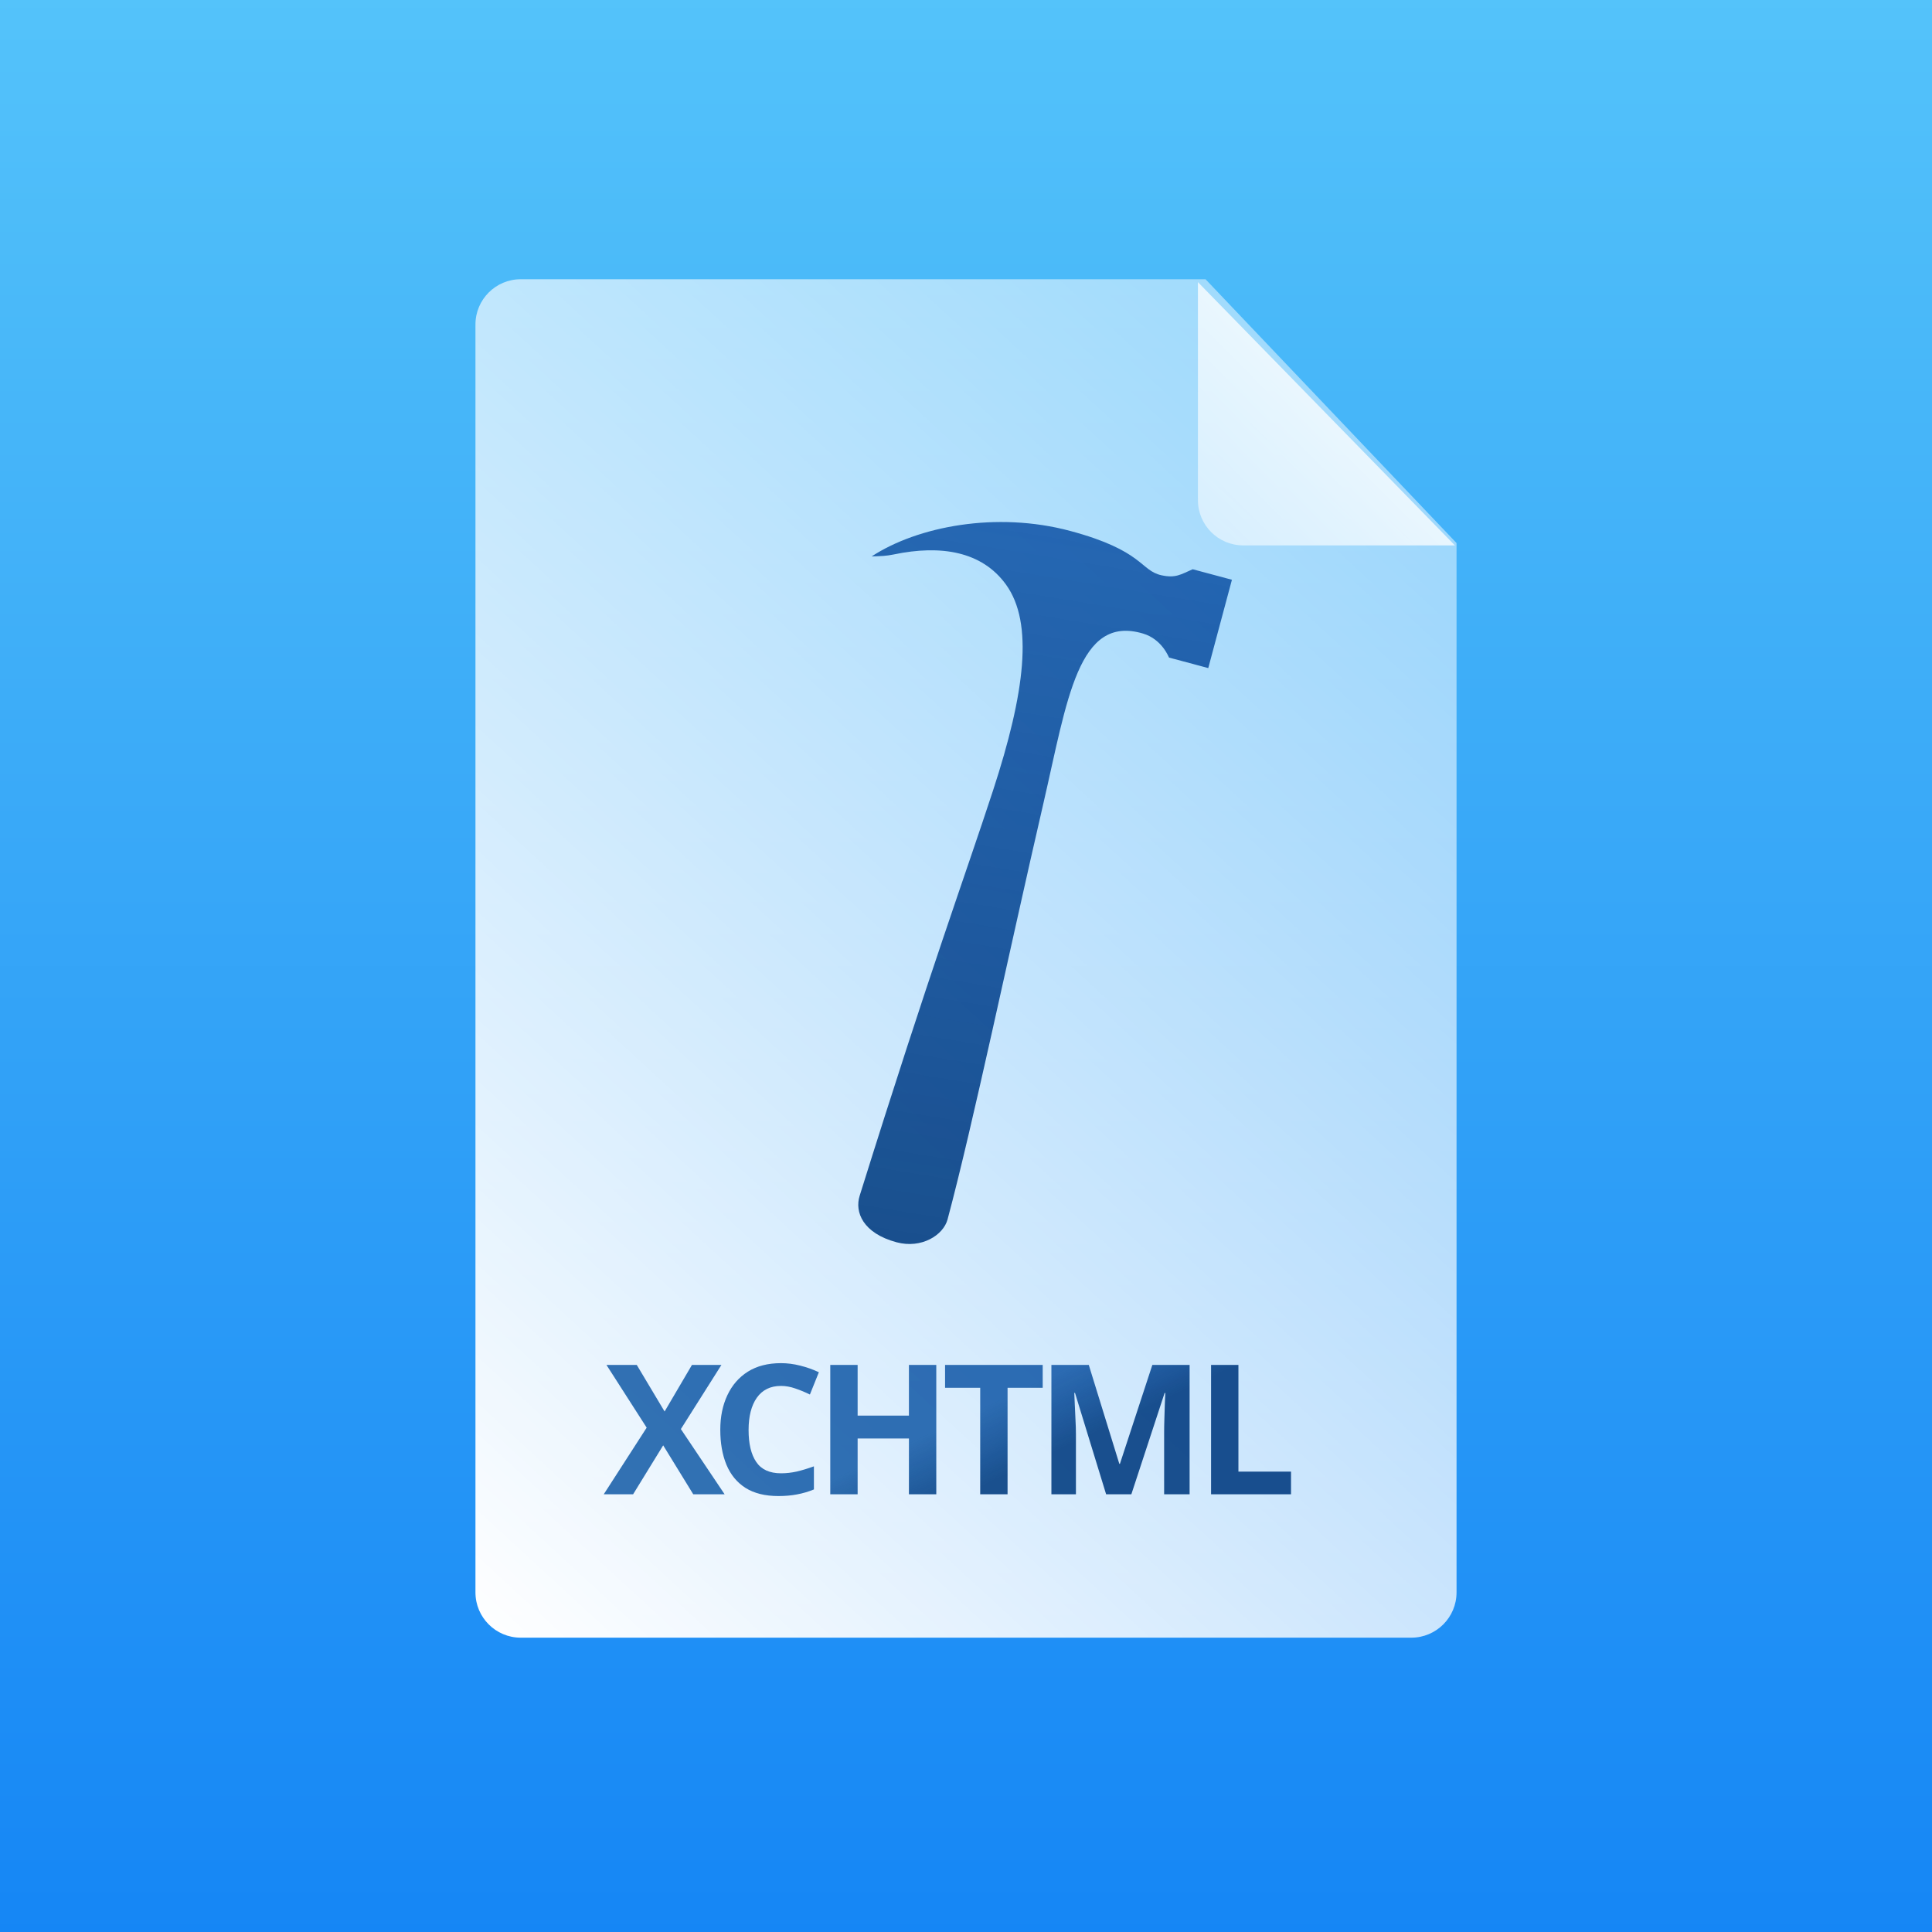
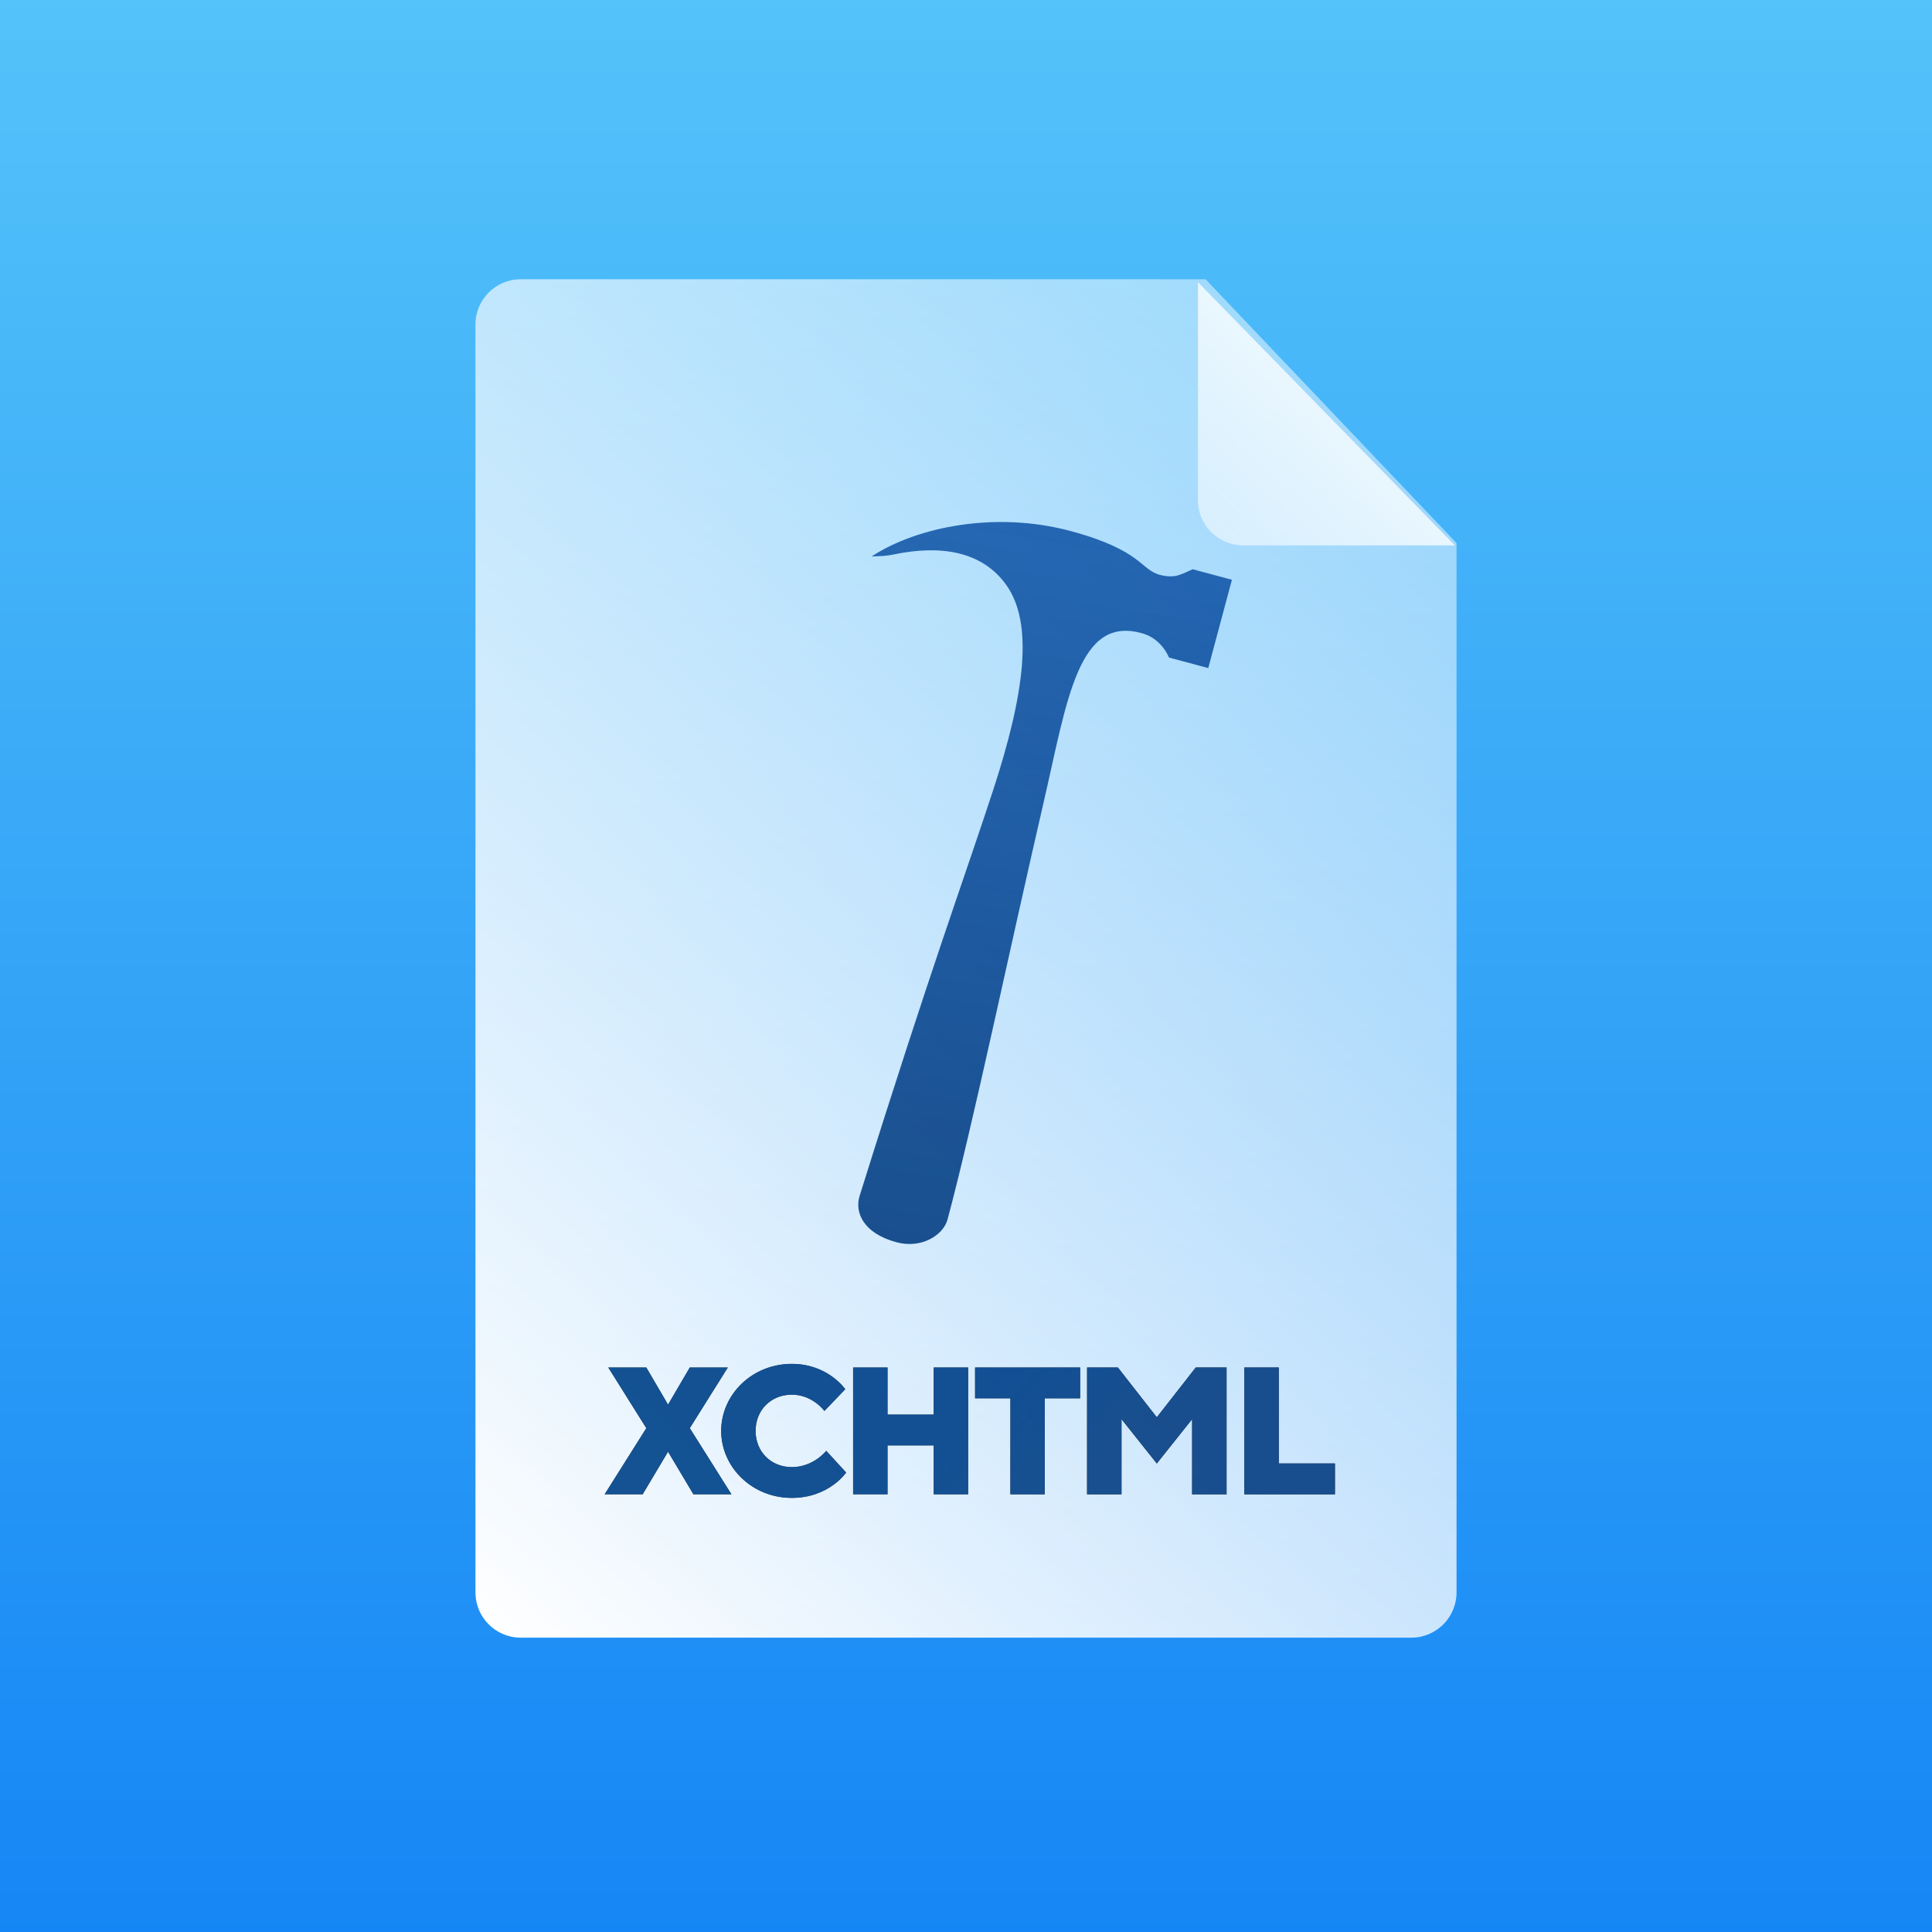
- <svg xmlns="http://www.w3.org/2000/svg" width="256px" height="256px" viewBox="0 0 256 256" version="1.1">
+ <svg xmlns="http://www.w3.org/2000/svg" xmlns:xlink="http://www.w3.org/1999/xlink" width="256px" height="256px" viewBox="0 0 256 256" version="1.1">
  <defs>
    <linearGradient x1="50%" y1="0%" x2="50%" y2="100%" id="linearGradient-1">
      <stop stop-color="#54C3FA" offset="0%" />
      <stop stop-color="#1586F5" offset="100%" />
    </linearGradient>
    <linearGradient x1="92.985%" y1="-11.098%" x2="14.218%" y2="109.263%" id="linearGradient-2">
      <stop stop-color="#FFFFFF" stop-opacity="0.399" offset="0%" />
      <stop stop-color="#FFFFFF" offset="100%" />
    </linearGradient>
-     <linearGradient x1="50%" y1="45.747%" x2="70.782%" y2="54.253%" id="linearGradient-3">
+     <linearGradient x1="50%" y1="48.316%" x2="70.782%" y2="51.684%" id="linearGradient-3">
      <stop stop-color="#135EA7" stop-opacity="0.855" offset="0%" />
      <stop stop-color="#1E568F" offset="100%" />
    </linearGradient>
-     <linearGradient x1="-20.991%" y1="123.982%" x2="94.593%" y2="6.149%" id="linearGradient-4">
+     <path d="M88.52,192.36 L85.16,198 L80.12,198 L85.64,189.24 L80.6,181.2 L85.64,181.2 L88.52,186.12 L91.4,181.2 L96.44,181.2 L91.4,189.24 L96.92,198 L91.88,198 L88.52,192.36 Z M100.121,189.6 C100.121,192.36 102.161,194.4 104.921,194.4 C107.801,194.4 109.481,192.24 109.481,192.24 L112.121,195.12 C112.121,195.12 109.841,198.48 104.921,198.48 C99.641,198.48 95.561,194.4 95.561,189.6 C95.561,184.8 99.641,180.72 104.921,180.72 C109.721,180.72 112.001,184.08 112.001,184.08 L109.241,186.96 C109.241,186.96 107.681,184.8 104.921,184.8 C102.161,184.8 100.121,186.84 100.121,189.6 Z M128.282,181.2 L128.282,198 L123.722,198 L123.722,191.52 L117.602,191.52 L117.602,198 L113.042,198 L113.042,181.2 L117.602,181.2 L117.602,187.44 L123.722,187.44 L123.722,181.2 L128.282,181.2 Z M129.203,181.2 L143.123,181.2 L143.123,185.28 L138.443,185.28 L138.443,198 L133.883,198 L133.883,185.28 L129.203,185.28 L129.203,181.2 Z M153.284,193.92 L148.604,188.04 L148.604,198 L144.044,198 L144.044,181.2 L148.124,181.2 L153.284,187.8 L158.444,181.2 L162.524,181.2 L162.524,198 L157.964,198 L157.964,188.04 L153.284,193.92 Z M176.885,198 L164.885,198 L164.885,181.2 L169.445,181.2 L169.445,193.92 L176.885,193.92 L176.885,198 Z" id="path-4" />
+     <linearGradient x1="-20.991%" y1="123.982%" x2="94.593%" y2="6.149%" id="linearGradient-5">
      <stop stop-color="#FFFFFF" stop-opacity="0.399" offset="0%" />
      <stop stop-color="#FFFFFF" offset="100%" />
    </linearGradient>
-     <linearGradient x1="50%" y1="0%" x2="54.861%" y2="100%" id="linearGradient-5">
+     <linearGradient x1="50%" y1="0%" x2="54.861%" y2="100%" id="linearGradient-6">
      <stop stop-color="#135EA7" stop-opacity="0.855" offset="0%" />
      <stop stop-color="#1E568F" offset="100%" />
    </linearGradient>
  </defs>
  <g id="New-Icons" stroke="none" stroke-width="1" fill="none" fill-rule="evenodd">
    <g id="Generate-Xcode-test-HTML/JUnit-report">
      <g id="generate-xchtml-file">
        <rect id="Rectangle" fill="url(#linearGradient-1)" x="0" y="0" width="256" height="256" />
        <path d="M69,37 L159.738,37 L193,71.959 L193,211 C193,214.314 190.314,217 187,217 L69,217 C65.686,217 63,214.314 63,211 L63,43 C63,39.686 65.686,37 69,37 Z" id="Rectangle-6" fill="url(#linearGradient-2)" />
-         <text id="XCHTML" fill="url(#linearGradient-3)" style="mix-blend-mode: multiply;" font-family="TTNorms-ExtraBold, TT Norms" font-size="24" font-weight="600" letter-spacing="-1.479">
-           <tspan x="80" y="198">XCHTML</tspan>
-         </text>
-         <path d="M158.731,37.383 L192.785,72.267 L164.731,72.267 C161.417,72.267 158.731,69.581 158.731,66.267 L158.731,37.383 Z" id="Rectangle-6-Copy-3" fill="url(#linearGradient-4)" />
-         <path d="M142.147,79.056 C144.78,79.134 146.263,81.237 146.284,81.237 C148.822,81.237 150.609,81.237 151.665,81.237 C151.665,77.485 151.665,70.23 151.665,69.122 C149.987,69.122 149.343,69.122 146.284,69.122 C144.926,70.202 144.41,70.872 142.502,70.963 C139.591,71.102 139.391,68.418 129.279,68.418 C119.168,68.418 109.604,73.068 104.753,78.489 C105.936,78.135 106.614,77.934 107.503,77.485 C113.199,74.605 118.696,74.053 122.912,77.485 C127.785,81.451 129.051,90.685 128.318,104.263 C127.678,116.127 126.459,128.965 125.144,160.741 C125.051,162.986 126.832,165.418 131.467,165.418 C134.872,165.418 137.206,162.915 137.206,160.741 C137.206,147.665 135.905,124.526 135.206,104.263 C134.719,90.122 133.135,78.789 142.147,79.056 Z" id="Oval" fill="url(#linearGradient-5)" style="mix-blend-mode: multiply;" transform="translate(128.2092, 116.9182) rotate(15) translate(-128.2092, -116.9182) " />
+         <g id="XCHTML" style="mix-blend-mode: multiply;" fill-rule="nonzero">
+           <use fill="#222222" xlink:href="#path-4" />
+           <use fill="url(#linearGradient-3)" xlink:href="#path-4" />
+         </g>
+         <path d="M158.731,37.383 L192.785,72.267 L164.731,72.267 C161.417,72.267 158.731,69.581 158.731,66.267 L158.731,37.383 Z" id="Rectangle-6-Copy-3" fill="url(#linearGradient-5)" />
+         <path d="M142.147,79.056 C144.78,79.134 146.263,81.237 146.284,81.237 C148.822,81.237 150.609,81.237 151.665,81.237 C151.665,77.485 151.665,70.23 151.665,69.122 C149.987,69.122 149.343,69.122 146.284,69.122 C144.926,70.202 144.41,70.872 142.502,70.963 C139.591,71.102 139.391,68.418 129.279,68.418 C119.168,68.418 109.604,73.068 104.753,78.489 C105.936,78.135 106.614,77.934 107.503,77.485 C113.199,74.605 118.696,74.053 122.912,77.485 C127.785,81.451 129.051,90.685 128.318,104.263 C127.678,116.127 126.459,128.965 125.144,160.741 C125.051,162.986 126.832,165.418 131.467,165.418 C134.872,165.418 137.206,162.915 137.206,160.741 C137.206,147.665 135.905,124.526 135.206,104.263 C134.719,90.122 133.135,78.789 142.147,79.056 Z" id="Oval" fill="url(#linearGradient-6)" style="mix-blend-mode: multiply;" transform="translate(128.2092, 116.9182) rotate(15) translate(-128.2092, -116.9182) " />
      </g>
    </g>
  </g>
</svg>
